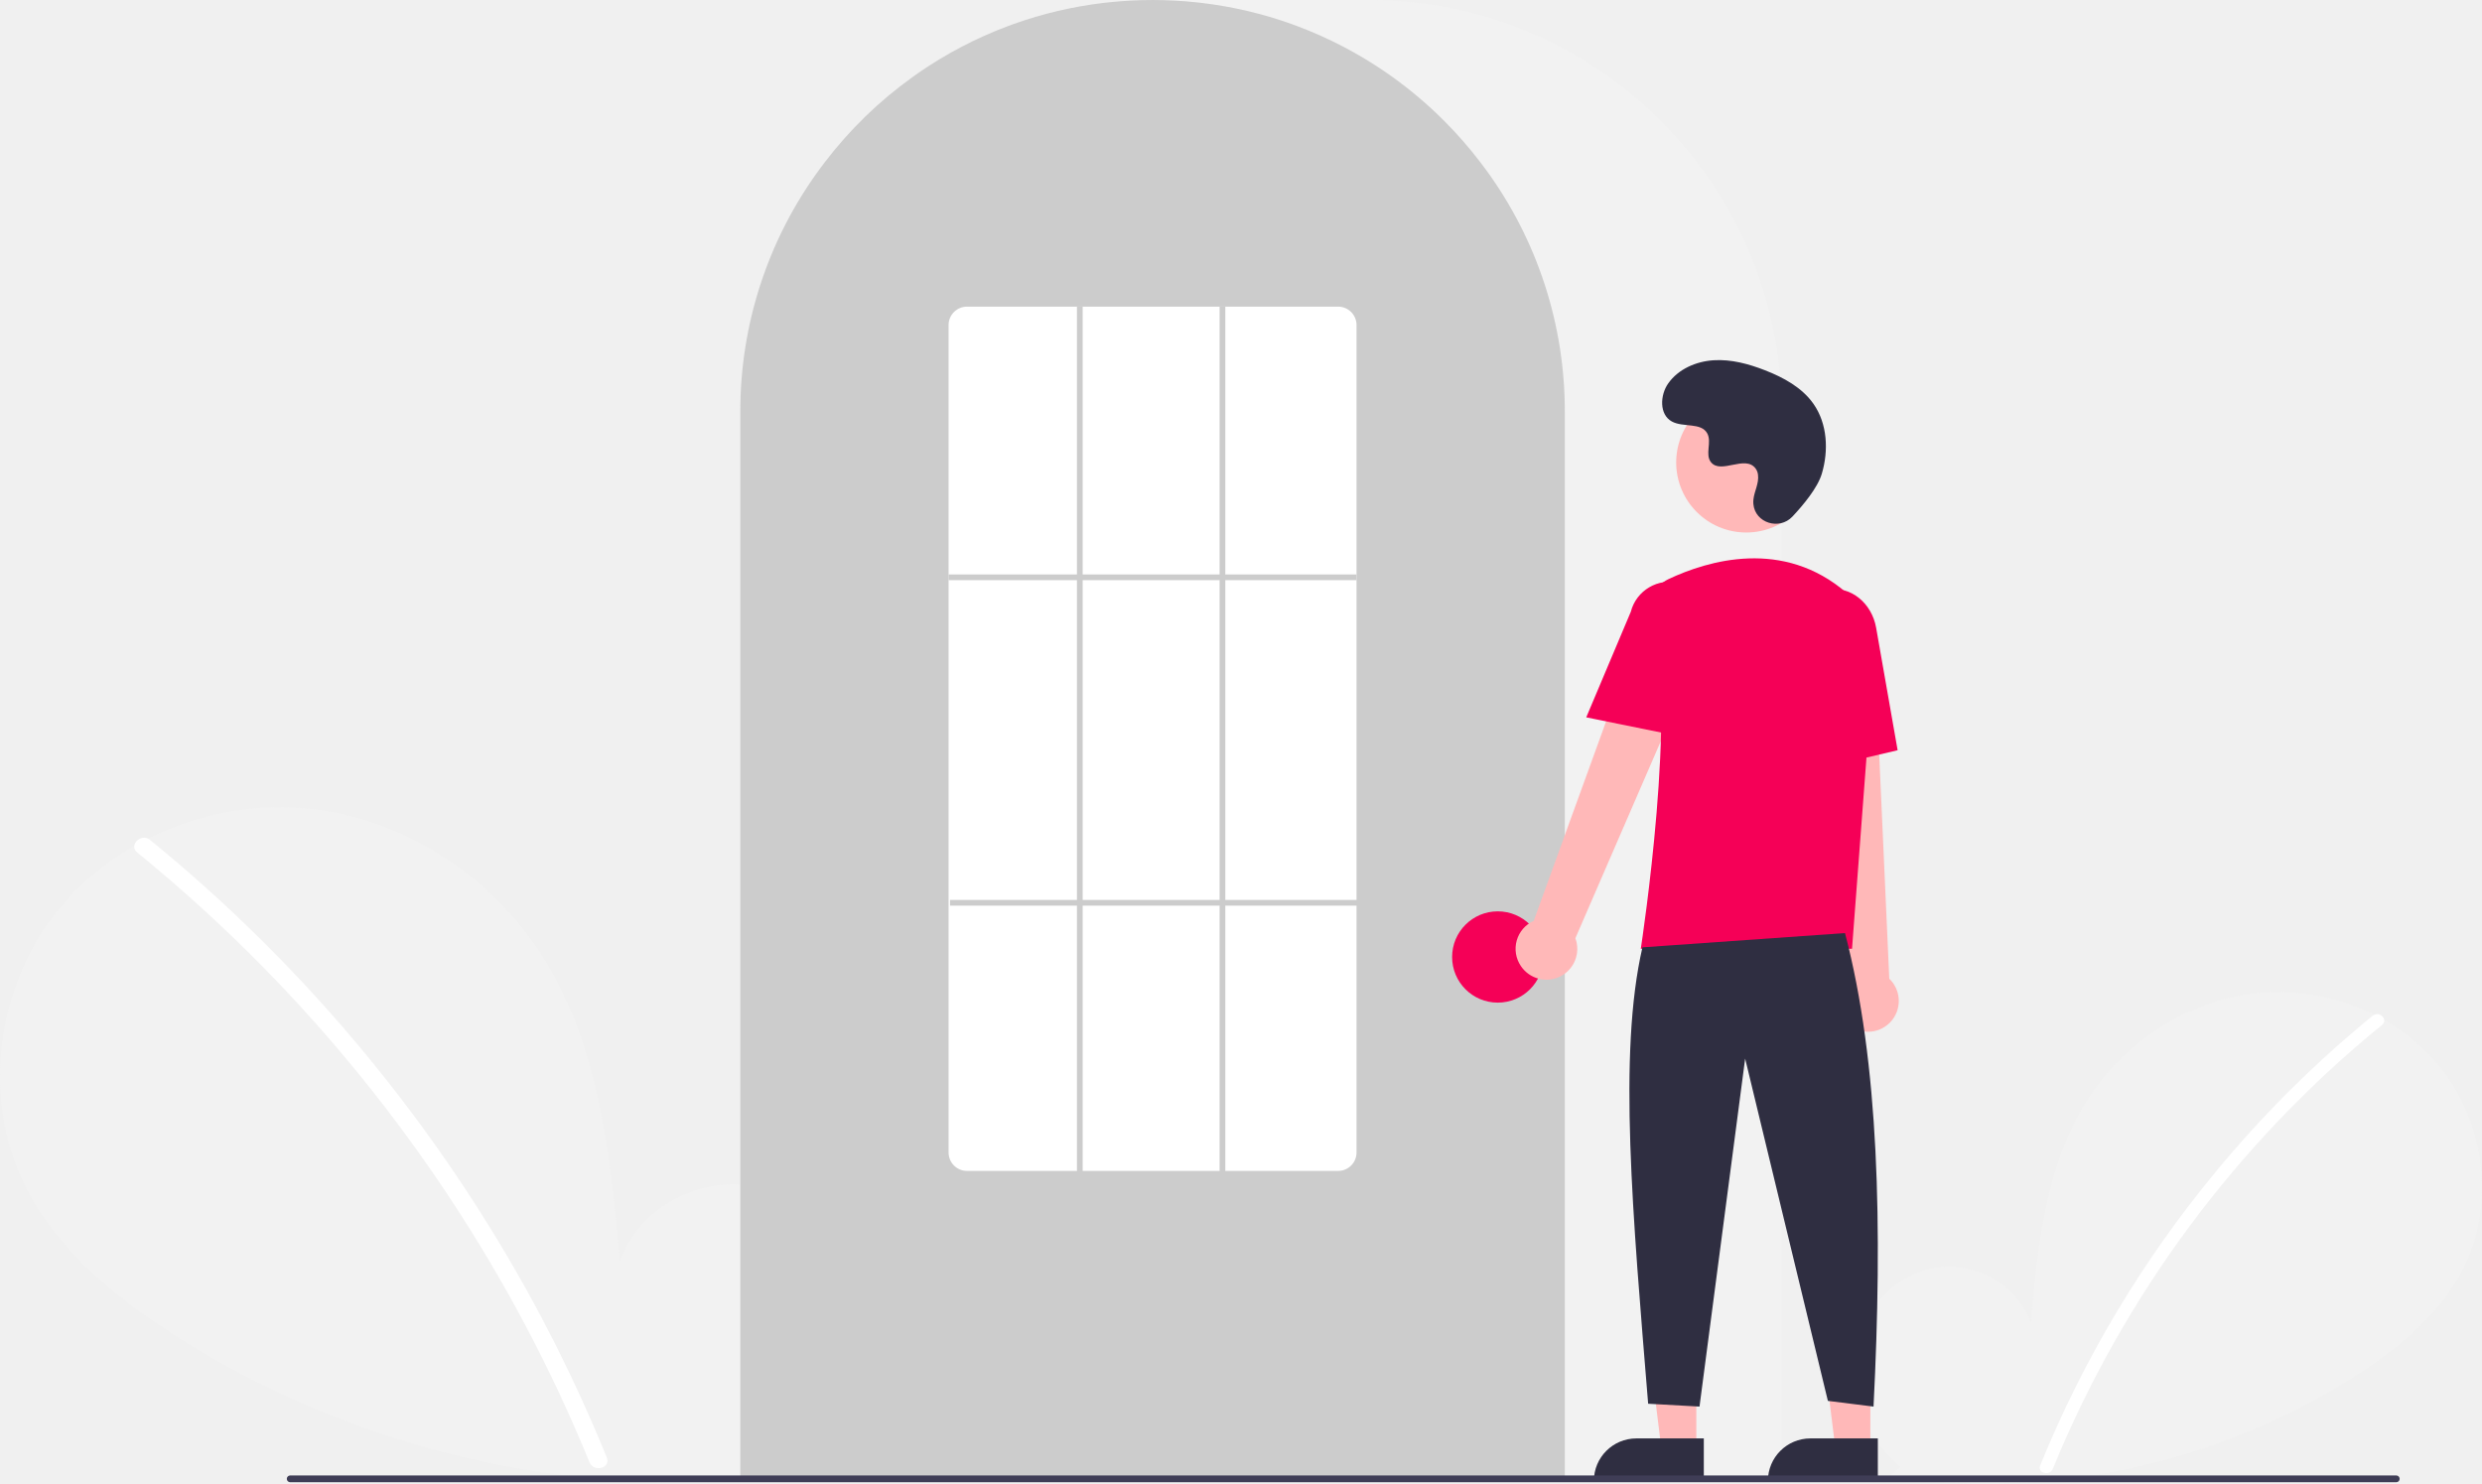
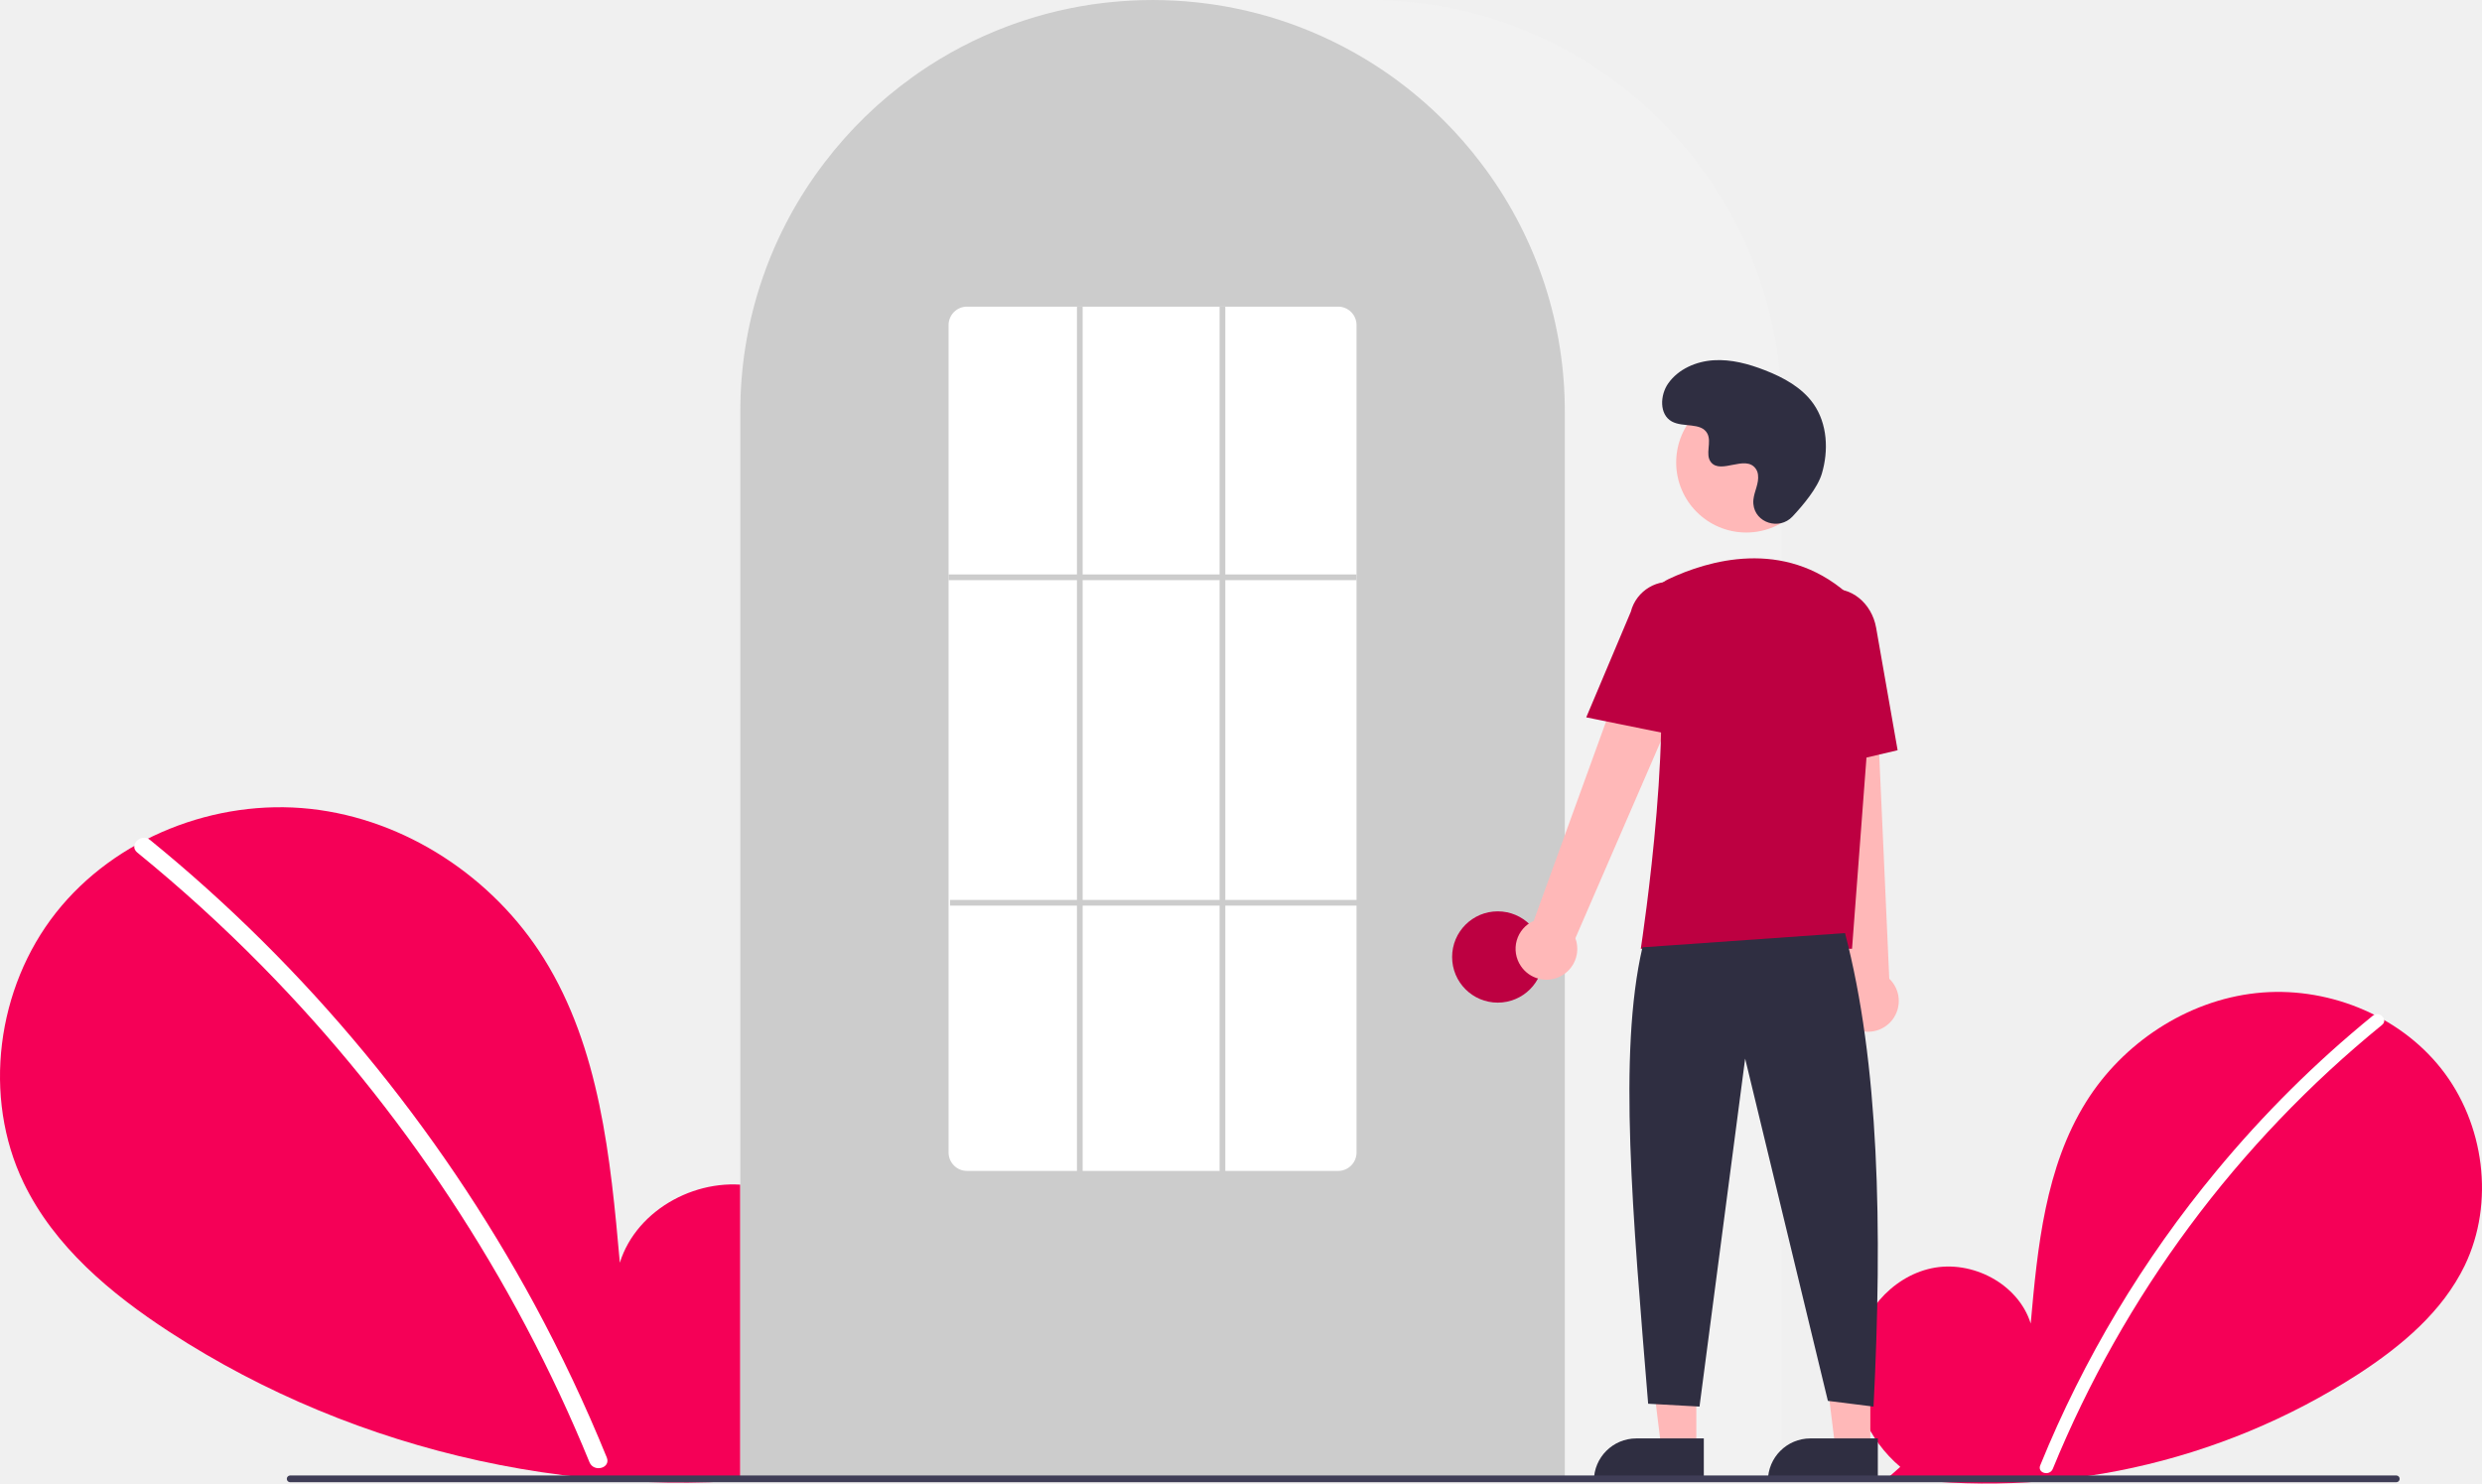
<svg xmlns="http://www.w3.org/2000/svg" data-name="Layer 1" width="870" height="520.139" viewBox="0 0 870 520.139">
-   <path d="M831.092,704.187c-11.138-9.412-17.904-24.28-16.13-38.754s12.764-27.78,27.018-30.854,30.504,5.435,34.834,19.359c2.383-26.846,5.129-54.818,19.402-77.68,12.924-20.701,35.309-35.514,59.569-38.164s49.803,7.359,64.933,26.507,18.835,46.985,8.238,68.969c-7.806,16.195-22.188,28.247-37.257,38.052a240.452,240.452,0,0,1-164.454,35.977Z" transform="translate(-165 -189.9307)" fill="#f2f2f2" />
+   <path d="M831.092,704.187c-11.138-9.412-17.904-24.28-16.13-38.754s12.764-27.78,27.018-30.854,30.504,5.435,34.834,19.359c2.383-26.846,5.129-54.818,19.402-77.68,12.924-20.701,35.309-35.514,59.569-38.164s49.803,7.359,64.933,26.507,18.835,46.985,8.238,68.969c-7.806,16.195-22.188,28.247-37.257,38.052a240.452,240.452,0,0,1-164.454,35.977Z" transform="translate(-165 -189.9307)" fill="#f50057" />
  <path d="M996.728,546.01a393.414,393.414,0,0,0-54.826,54.442,394.561,394.561,0,0,0-61.752,103.194c-1.112,2.725,3.313,3.911,4.412,1.216A392.342,392.342,0,0,1,999.963,549.245c2.284-1.86-.97-5.08-3.236-3.236Z" transform="translate(-165 -189.9307)" fill="#fff" />
-   <path d="M445.067,701.63c15.299-12.927,24.591-33.348,22.154-53.228s-17.531-38.156-37.11-42.377-41.897,7.464-47.844,26.59c-3.273-36.873-7.044-75.292-26.648-106.693-17.751-28.433-48.497-48.778-81.818-52.418s-68.404,10.107-89.185,36.407-25.869,64.535-11.315,94.729c10.722,22.243,30.475,38.797,51.172,52.264,66.03,42.965,147.939,60.884,225.877,49.415" transform="translate(-165 -189.9307)" fill="#f2f2f2" />
+   <path d="M445.067,701.63c15.299-12.927,24.591-33.348,22.154-53.228s-17.531-38.156-37.11-42.377-41.897,7.464-47.844,26.59c-3.273-36.873-7.044-75.292-26.648-106.693-17.751-28.433-48.497-48.778-81.818-52.418s-68.404,10.107-89.185,36.407-25.869,64.535-11.315,94.729c10.722,22.243,30.475,38.797,51.172,52.264,66.03,42.965,147.939,60.884,225.877,49.415" transform="translate(-165 -189.9307)" fill="#f50057" />
  <path d="M217.567,484.373a540.355,540.355,0,0,1,75.304,74.777A548.076,548.076,0,0,1,352.257,647.04a545.835,545.835,0,0,1,25.43,53.846c1.527,3.743-4.55,5.372-6.06,1.671a536.36,536.36,0,0,0-49.009-92.727A539.734,539.734,0,0,0,256.889,528.632a538.441,538.441,0,0,0-43.766-39.815c-3.138-2.555,1.332-6.978,4.444-4.444Z" transform="translate(-165 -189.9307)" fill="#fff" />
  <path d="M789.5,708.931h-365v-374.5c0-79.678,64.822-144.5,144.5-144.5h76c79.677,0,144.5,64.822,144.5,144.5Z" transform="translate(-165 -189.9307)" fill="#f2f2f2" />
  <path d="M713.5,708.931h-289v-374.5a143.382,143.382,0,0,1,27.596-84.944c.664-.905,1.326-1.798,2.009-2.681a144.466,144.466,0,0,1,30.754-29.851c.66-.48,1.322-.952,1.994-1.423a144.16,144.16,0,0,1,31.472-16.459c.661-.25,1.334-.501,2.007-.742a144.02,144.02,0,0,1,31.108-7.336c.658-.09,1.333-.16,2.008-.23a146.288,146.288,0,0,1,31.105,0c.673.07,1.349.141,2.014.231a143.995,143.995,0,0,1,31.1,7.335c.673.241,1.346.492,2.009.743a143.799,143.799,0,0,1,31.106,16.216c.672.461,1.344.933,2.006,1.405a145.987,145.987,0,0,1,18.384,15.564,144.305,144.305,0,0,1,12.724,14.551c.681.88,1.343,1.773,2.005,2.677A143.382,143.382,0,0,1,713.5,334.431Z" transform="translate(-165 -189.9307)" fill="#ccc" />
-   <circle cx="525" cy="335.5" r="16" fill="#f50057" />
+   <circle cx="525" cy="335.5" r="16" fill="#bd0041" />
  <polygon points="594.599 507.783 582.339 507.783 576.506 460.495 594.601 460.496 594.599 507.783" fill="#ffb8b8" />
  <path d="M573.582,504.28h23.644a0,0,0,0,1,0,0v14.887a0,0,0,0,1,0,0H558.695a0,0,0,0,1,0,0v0a14.887,14.887,0,0,1,14.887-14.887Z" fill="#2f2e41" />
  <polygon points="655.599 507.783 643.339 507.783 637.506 460.495 655.601 460.496 655.599 507.783" fill="#ffb8b8" />
  <path d="M634.582,504.28h23.644a0,0,0,0,1,0,0v14.887a0,0,0,0,1,0,0H619.695a0,0,0,0,1,0,0v0a14.887,14.887,0,0,1,14.887-14.887Z" fill="#2f2e41" />
  <path d="M698.098,528.6a10.743,10.743,0,0,1,4.511-15.843l41.676-114.867L764.791,409.082,717.206,518.853a10.801,10.801,0,0,1-19.109,9.748Z" transform="translate(-165 -189.9307)" fill="#ffb8b8" />
  <path d="M814.336,550.184a10.743,10.743,0,0,1-2.893-16.217L798.533,412.458l23.338,1.066L827.236,533.045a10.801,10.801,0,0,1-12.9,17.139Z" transform="translate(-165 -189.9307)" fill="#ffb8b8" />
  <circle cx="612.106" cy="162.123" r="24.561" fill="#ffb8b8" />
-   <path d="M814.18,522.549H740.133l.089-.576c.133-.861,13.197-86.439,3.562-114.436a11.813,11.813,0,0,1,6.069-14.584h0c13.772-6.485,40.208-14.471,62.52,4.909a28.234,28.234,0,0,1,9.459,23.396Z" transform="translate(-165 -189.9307)" fill="#f50057" />
-   <path d="M754.354,448.181,721.018,441.418l15.626-37.03a13.997,13.997,0,0,1,27.106,6.998Z" transform="translate(-165 -189.9307)" fill="#f50057" />
-   <path d="M797.05,460.739l-2.004-45.941c-1.52-8.636,3.424-16.8,11.027-18.135,7.605-1.33,15.032,4.66,16.558,13.36l7.533,42.928Z" transform="translate(-165 -189.9307)" fill="#f50057" />
+   <path d="M814.18,522.549H740.133l.089-.576c.133-.861,13.197-86.439,3.562-114.436a11.813,11.813,0,0,1,6.069-14.584h0c13.772-6.485,40.208-14.471,62.52,4.909a28.234,28.234,0,0,1,9.459,23.396Z" transform="translate(-165 -189.9307)" fill="#bd0041" />
+   <path d="M754.354,448.181,721.018,441.418l15.626-37.03a13.997,13.997,0,0,1,27.106,6.998Z" transform="translate(-165 -189.9307)" fill="#bd0041" />
+   <path d="M797.05,460.739l-2.004-45.941c-1.52-8.636,3.424-16.8,11.027-18.135,7.605-1.33,15.032,4.66,16.558,13.36l7.533,42.928Z" transform="translate(-165 -189.9307)" fill="#bd0041" />
  <path d="M811.716,517.049c11.915,45.377,13.214,103.069,10,166l-16-2-29-120-16,122-18-1c-5.377-66.03-10.613-122.715-2-160Z" transform="translate(-165 -189.9307)" fill="#2f2e41" />
  <path d="M793.289,371.035c-4.582,4.881-13.091,2.261-13.688-4.407a8.055,8.055,0,0,1,.01-1.556c.308-2.954,2.015-5.635,1.606-8.754a4.59,4.59,0,0,0-.84-2.149c-3.651-4.889-12.222,2.187-15.668-2.239-2.113-2.714.371-6.987-1.251-10.021-2.14-4.004-8.479-2.029-12.454-4.221-4.423-2.439-4.158-9.225-1.247-13.353,3.551-5.034,9.776-7.72,15.923-8.107s12.253,1.275,17.992,3.511c6.521,2.541,12.988,6.054,17.001,11.788,4.88,6.973,5.35,16.348,2.909,24.502C802.098,360.99,797.031,367.049,793.289,371.035Z" transform="translate(-165 -189.9307)" fill="#2f2e41" />
  <path d="M1004.982,709.574h-738.294a1.191,1.191,0,0,1,0-2.381h738.294a1.191,1.191,0,0,1,0,2.381Z" transform="translate(-165 -189.9307)" fill="#3f3d56" />
  <path d="M634,600.431H504a6.465,6.465,0,0,1-6.5-6.415V303.846a6.465,6.465,0,0,1,6.5-6.415H634a6.465,6.465,0,0,1,6.5,6.415V594.015A6.465,6.465,0,0,1,634,600.431Z" transform="translate(-165 -189.9307)" fill="#fff" />
  <rect x="332.5" y="201.39" width="143" height="2" fill="#ccc" />
  <rect x="333" y="315.5" width="143" height="2" fill="#ccc" />
  <rect x="377.5" y="107.5" width="2" height="304" fill="#ccc" />
  <rect x="427.5" y="107.5" width="2" height="304" fill="#ccc" />
</svg>
